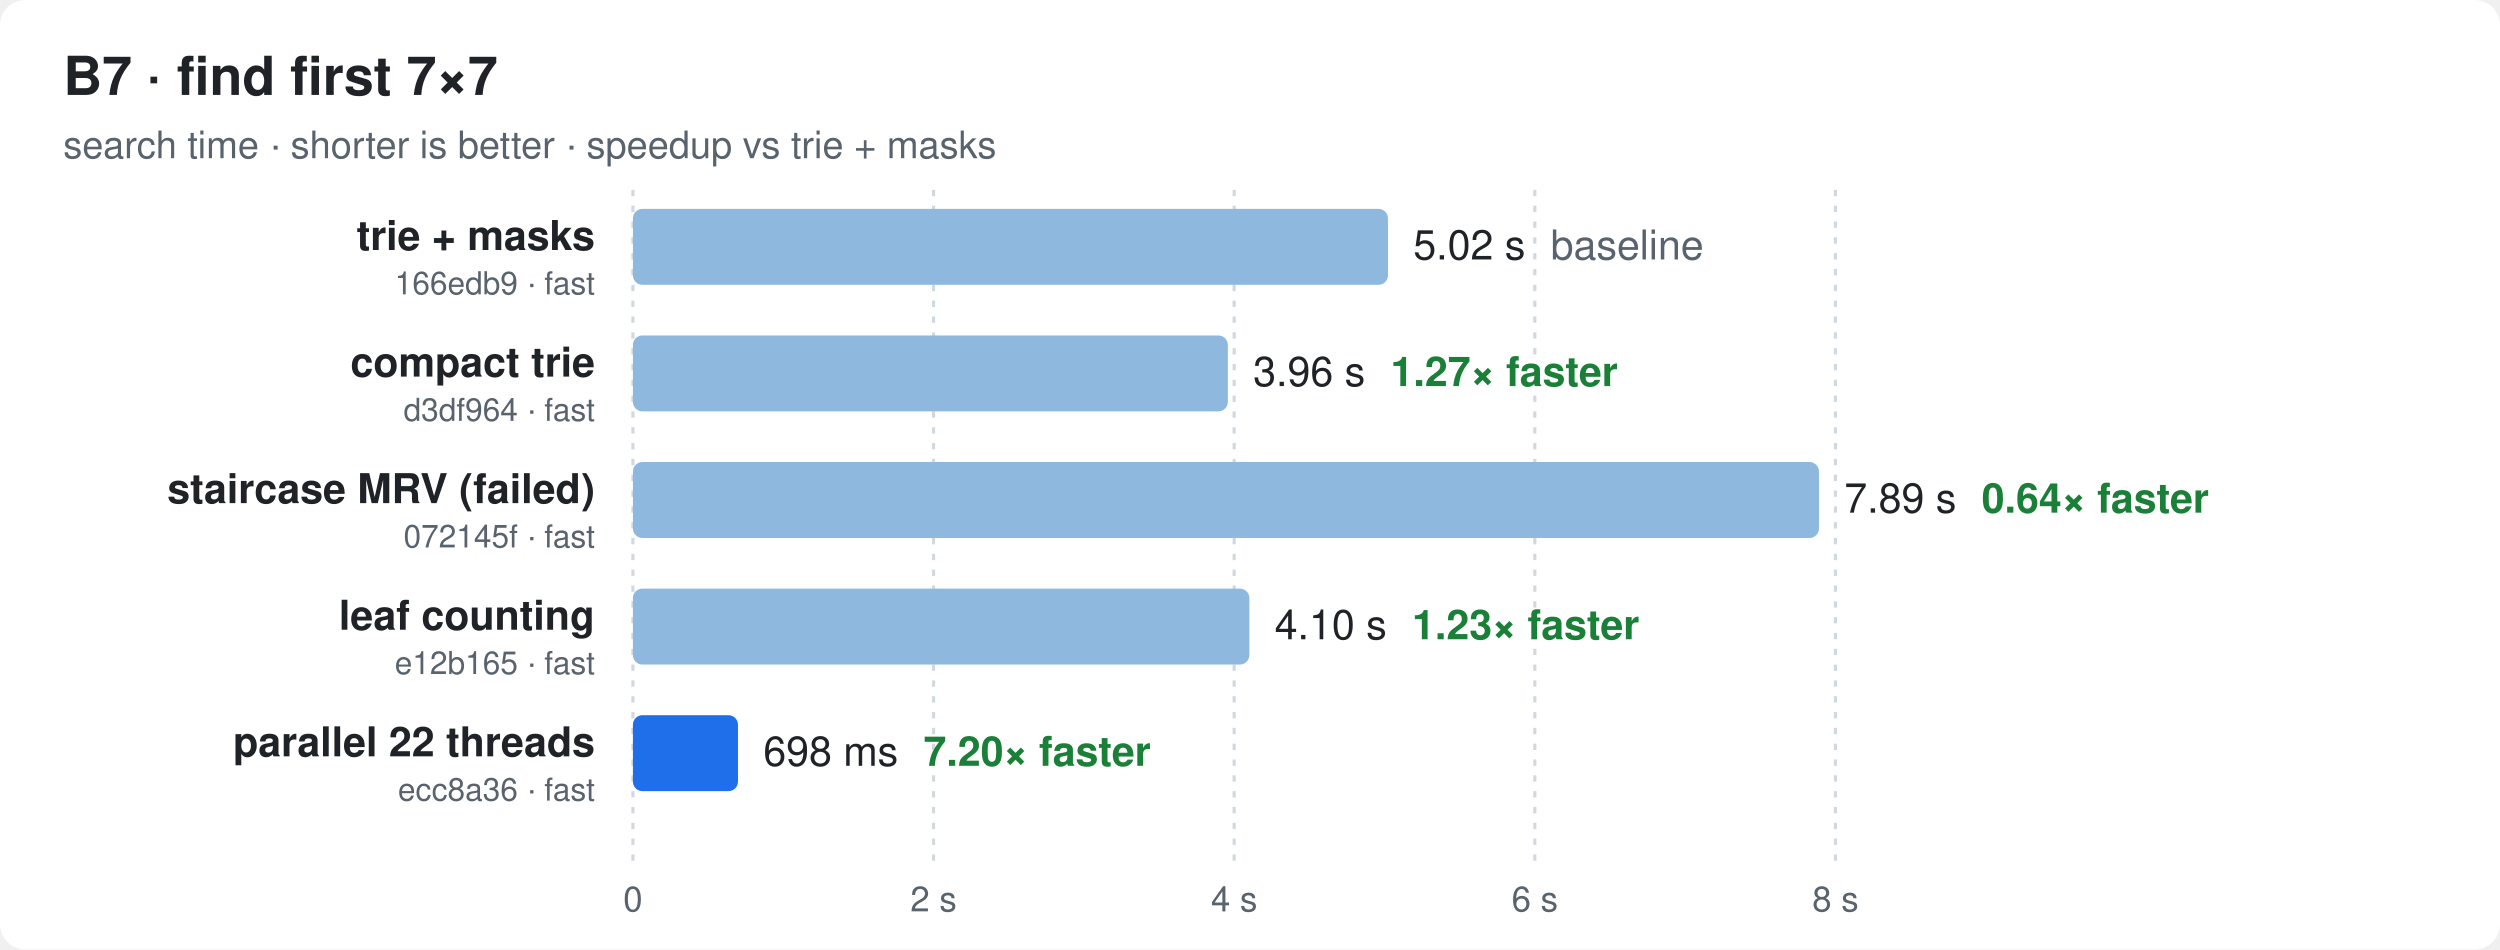
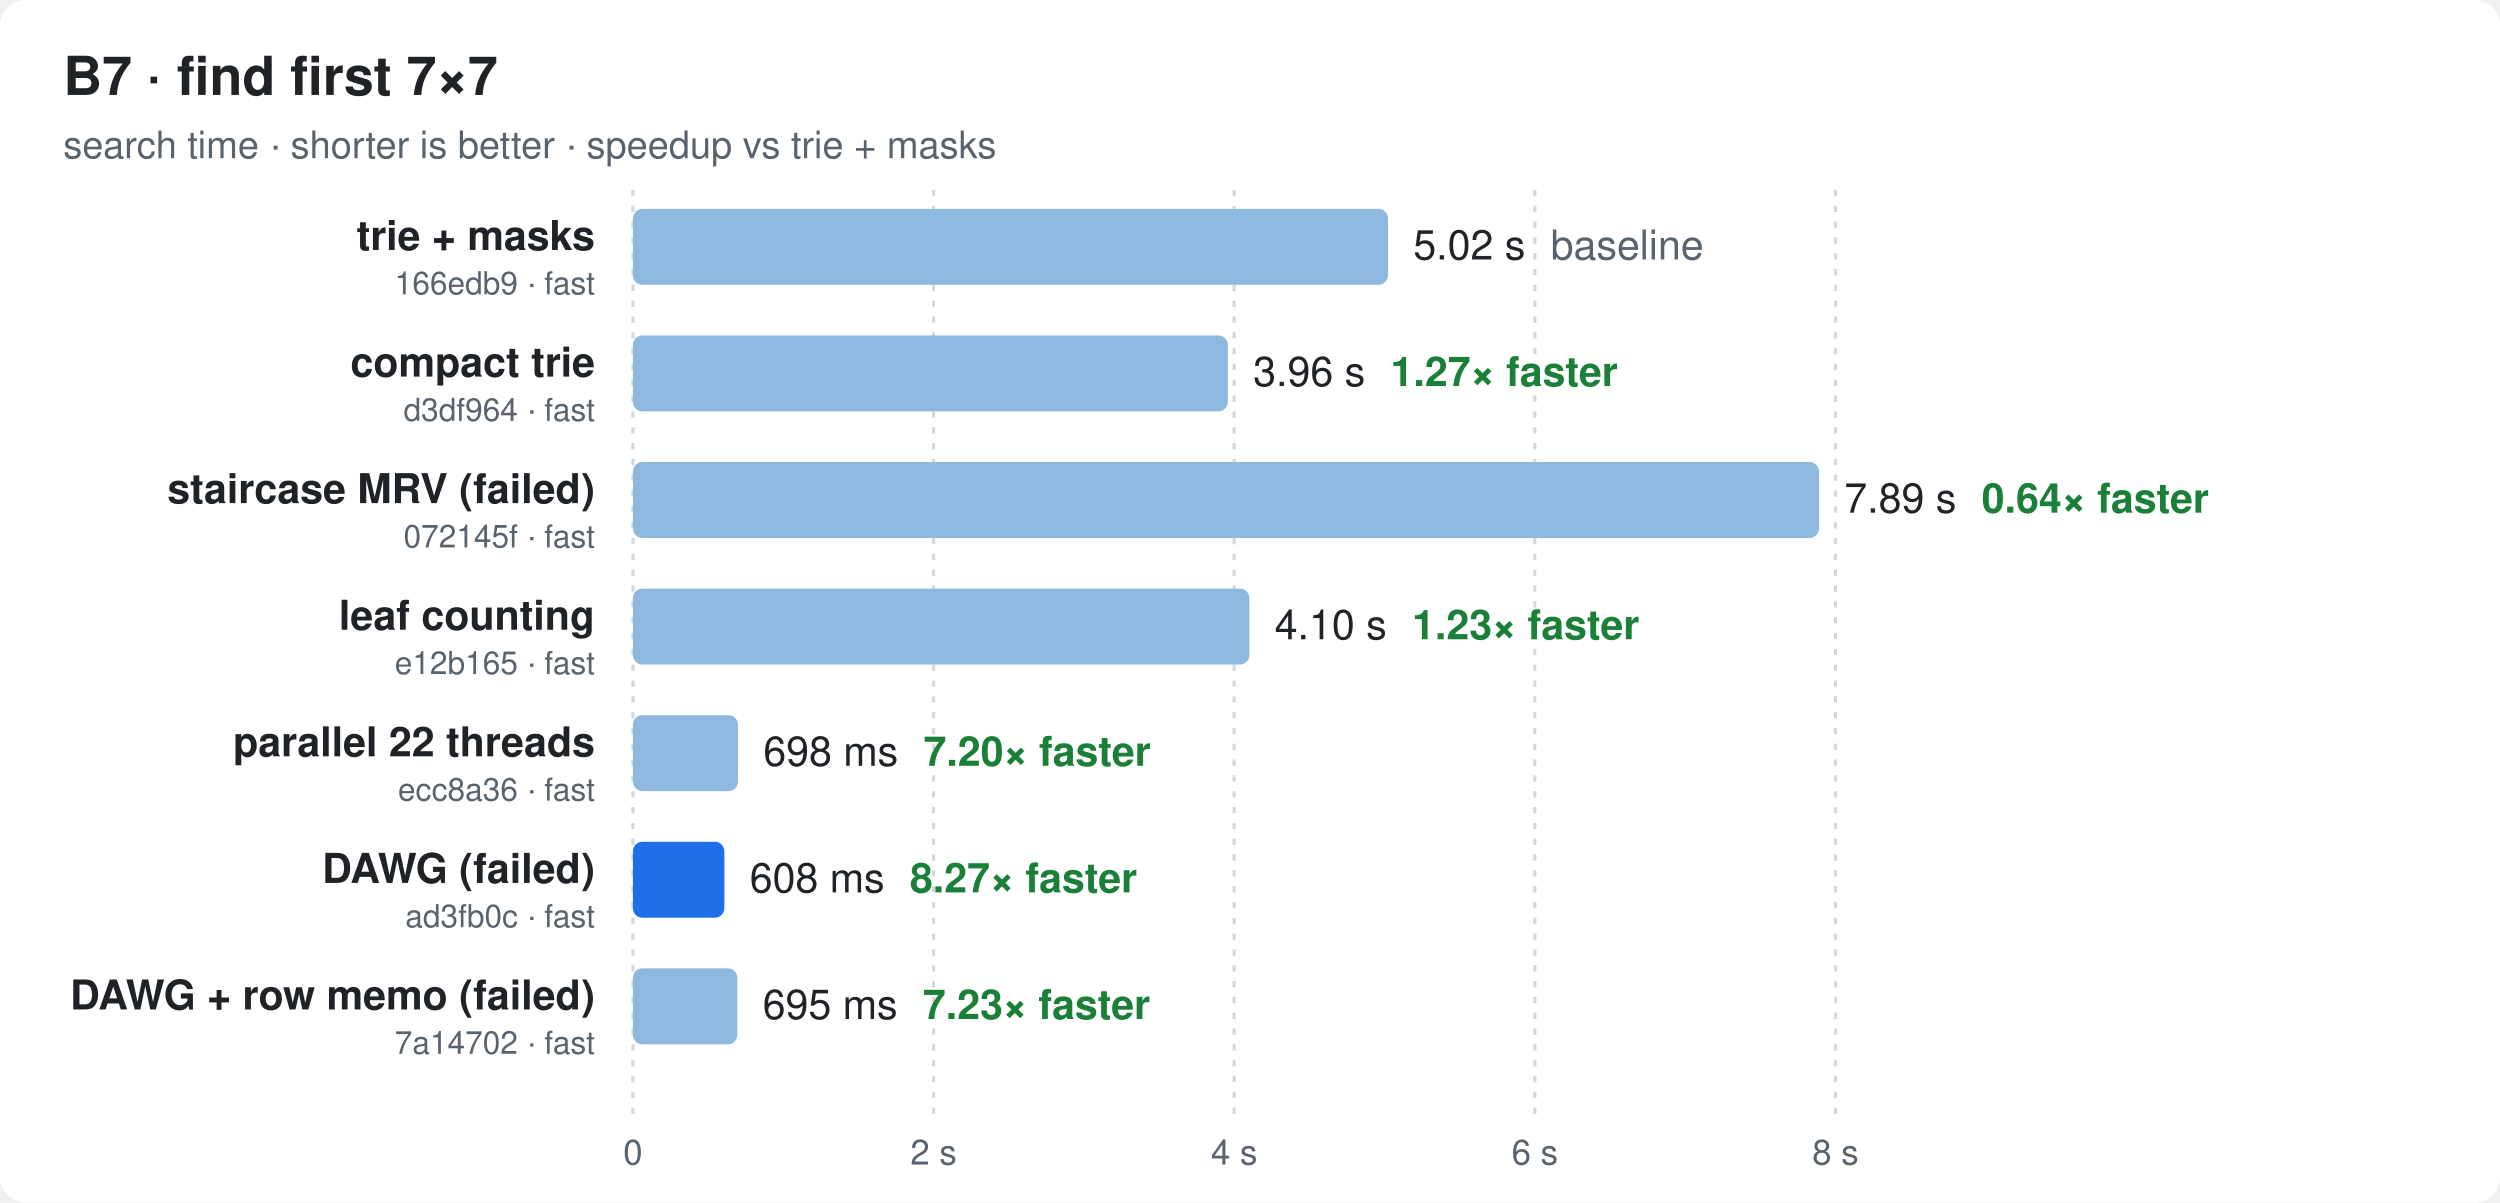
- <svg xmlns="http://www.w3.org/2000/svg" width="790" height="300" viewBox="0 0 790 300" font-family="ui-sans-serif,-apple-system,Segoe UI,Helvetica,Arial,sans-serif">
+ <svg xmlns="http://www.w3.org/2000/svg" width="790" height="380" viewBox="0 0 790 380" font-family="ui-sans-serif,-apple-system,Segoe UI,Helvetica,Arial,sans-serif">
  <style>
  .bg{fill:#ffffff} .t{fill:#1f2328} .m{fill:#59636e} .g{stroke:#d1d9e0}
  .bar{fill:#8fb8de} .best{fill:#1f6feb} .x{fill:#1a7f37;font-weight:600}
  @media (prefers-color-scheme: dark){
    .bg{fill:#0d1117} .t{fill:#e6edf3} .m{fill:#9198a1} .g{stroke:#30363d}
    .bar{fill:#2f5f8f} .best{fill:#4493f8} .x{fill:#3fb950}
  }
</style>
-   <rect class="bg" width="790" height="300" rx="8" />
+   <rect class="bg" width="790" height="380" rx="8" />
  <text class="t" x="20" y="30" font-size="17" font-weight="700">B7 · find first 7×7</text>
  <text class="m" x="20" y="50" font-size="12">search time · shorter is better · speedup vs trie + masks</text>
-   <line class="g" x1="200.0" x2="200.0" y1="60" y2="272" stroke-dasharray="2 3" />
-   <text class="m" x="200.0" y="288" font-size="11" text-anchor="middle">0</text>
-   <line class="g" x1="295.0" x2="295.0" y1="60" y2="272" stroke-dasharray="2 3" />
-   <text class="m" x="295.0" y="288" font-size="11" text-anchor="middle">2 s</text>
-   <line class="g" x1="390.0" x2="390.0" y1="60" y2="272" stroke-dasharray="2 3" />
-   <text class="m" x="390.0" y="288" font-size="11" text-anchor="middle">4 s</text>
-   <line class="g" x1="485.0" x2="485.0" y1="60" y2="272" stroke-dasharray="2 3" />
-   <text class="m" x="485.0" y="288" font-size="11" text-anchor="middle">6 s</text>
-   <line class="g" x1="580.0" x2="580.0" y1="60" y2="272" stroke-dasharray="2 3" />
-   <text class="m" x="580.0" y="288" font-size="11" text-anchor="middle">8 s</text>
+   <line class="g" x1="200.0" x2="200.0" y1="60" y2="352" stroke-dasharray="2 3" />
+   <text class="m" x="200.0" y="368" font-size="11" text-anchor="middle">0</text>
+   <line class="g" x1="295.0" x2="295.0" y1="60" y2="352" stroke-dasharray="2 3" />
+   <text class="m" x="295.0" y="368" font-size="11" text-anchor="middle">2 s</text>
+   <line class="g" x1="390.0" x2="390.0" y1="60" y2="352" stroke-dasharray="2 3" />
+   <text class="m" x="390.0" y="368" font-size="11" text-anchor="middle">4 s</text>
+   <line class="g" x1="485.0" x2="485.0" y1="60" y2="352" stroke-dasharray="2 3" />
+   <text class="m" x="485.0" y="368" font-size="11" text-anchor="middle">6 s</text>
+   <line class="g" x1="580.0" x2="580.0" y1="60" y2="352" stroke-dasharray="2 3" />
+   <text class="m" x="580.0" y="368" font-size="11" text-anchor="middle">8 s</text>
  <text class="t" x="188" y="79.0" font-size="13" font-weight="600" text-anchor="end">trie + masks</text>
  <text class="m" x="188" y="93.0" font-size="10" text-anchor="end">166edb9 · fast</text>
  <rect class="bar" x="200" y="66" width="238.6" height="24" rx="3" />
  <text class="t" x="446.6" y="82.0" font-size="13">5.02 s<tspan class="m" dx="8">baseline</tspan>
  </text>
  <text class="t" x="188" y="119.0" font-size="13" font-weight="600" text-anchor="end">compact trie</text>
  <text class="m" x="188" y="133.0" font-size="10" text-anchor="end">d3df964 · fast</text>
  <rect class="bar" x="200" y="106" width="188.0" height="24" rx="3" />
  <text class="t" x="396.0" y="122.0" font-size="13">3.96 s<tspan class="x" dx="8">1.27× faster</tspan>
  </text>
  <text class="t" x="188" y="159.0" font-size="13" font-weight="600" text-anchor="end">staircase MRV (failed)</text>
  <text class="m" x="188" y="173.0" font-size="10" text-anchor="end">072145f · fast</text>
  <rect class="bar" x="200" y="146" width="374.8" height="24" rx="3" />
  <text class="t" x="582.8" y="162.0" font-size="13">7.89 s<tspan class="x" dx="8">0.64× faster</tspan>
  </text>
  <text class="t" x="188" y="199.0" font-size="13" font-weight="600" text-anchor="end">leaf counting</text>
  <text class="m" x="188" y="213.0" font-size="10" text-anchor="end">e12b165 · fast</text>
  <rect class="bar" x="200" y="186" width="194.8" height="24" rx="3" />
  <text class="t" x="402.8" y="202.0" font-size="13">4.10 s<tspan class="x" dx="8">1.23× faster</tspan>
  </text>
  <text class="t" x="188" y="239.0" font-size="13" font-weight="600" text-anchor="end">parallel 22 threads</text>
  <text class="m" x="188" y="253.0" font-size="10" text-anchor="end">ecc8a36 · fast</text>
-   <rect class="best" x="200" y="226" width="33.2" height="24" rx="3" />
+   <rect class="bar" x="200" y="226" width="33.2" height="24" rx="3" />
  <text class="t" x="241.2" y="242.0" font-size="13">698 ms<tspan class="x" dx="8">7.20× faster</tspan>
  </text>
+   <text class="t" x="188" y="279.0" font-size="13" font-weight="600" text-anchor="end">DAWG (failed)</text>
+   <text class="m" x="188" y="293.0" font-size="10" text-anchor="end">ad3fb0c · fast</text>
+   <rect class="best" x="200" y="266" width="28.9" height="24" rx="3" />
+   <text class="t" x="236.9" y="282.0" font-size="13">608 ms<tspan class="x" dx="8">8.27× faster</tspan>
+   </text>
+   <text class="t" x="188" y="319.0" font-size="13" font-weight="600" text-anchor="end">DAWG + row memo (failed)</text>
+   <text class="m" x="188" y="333.0" font-size="10" text-anchor="end">7a14702 · fast</text>
+   <rect class="bar" x="200" y="306" width="33.0" height="24" rx="3" />
+   <text class="t" x="241.0" y="322.0" font-size="13">695 ms<tspan class="x" dx="8">7.23× faster</tspan>
+   </text>
</svg>
